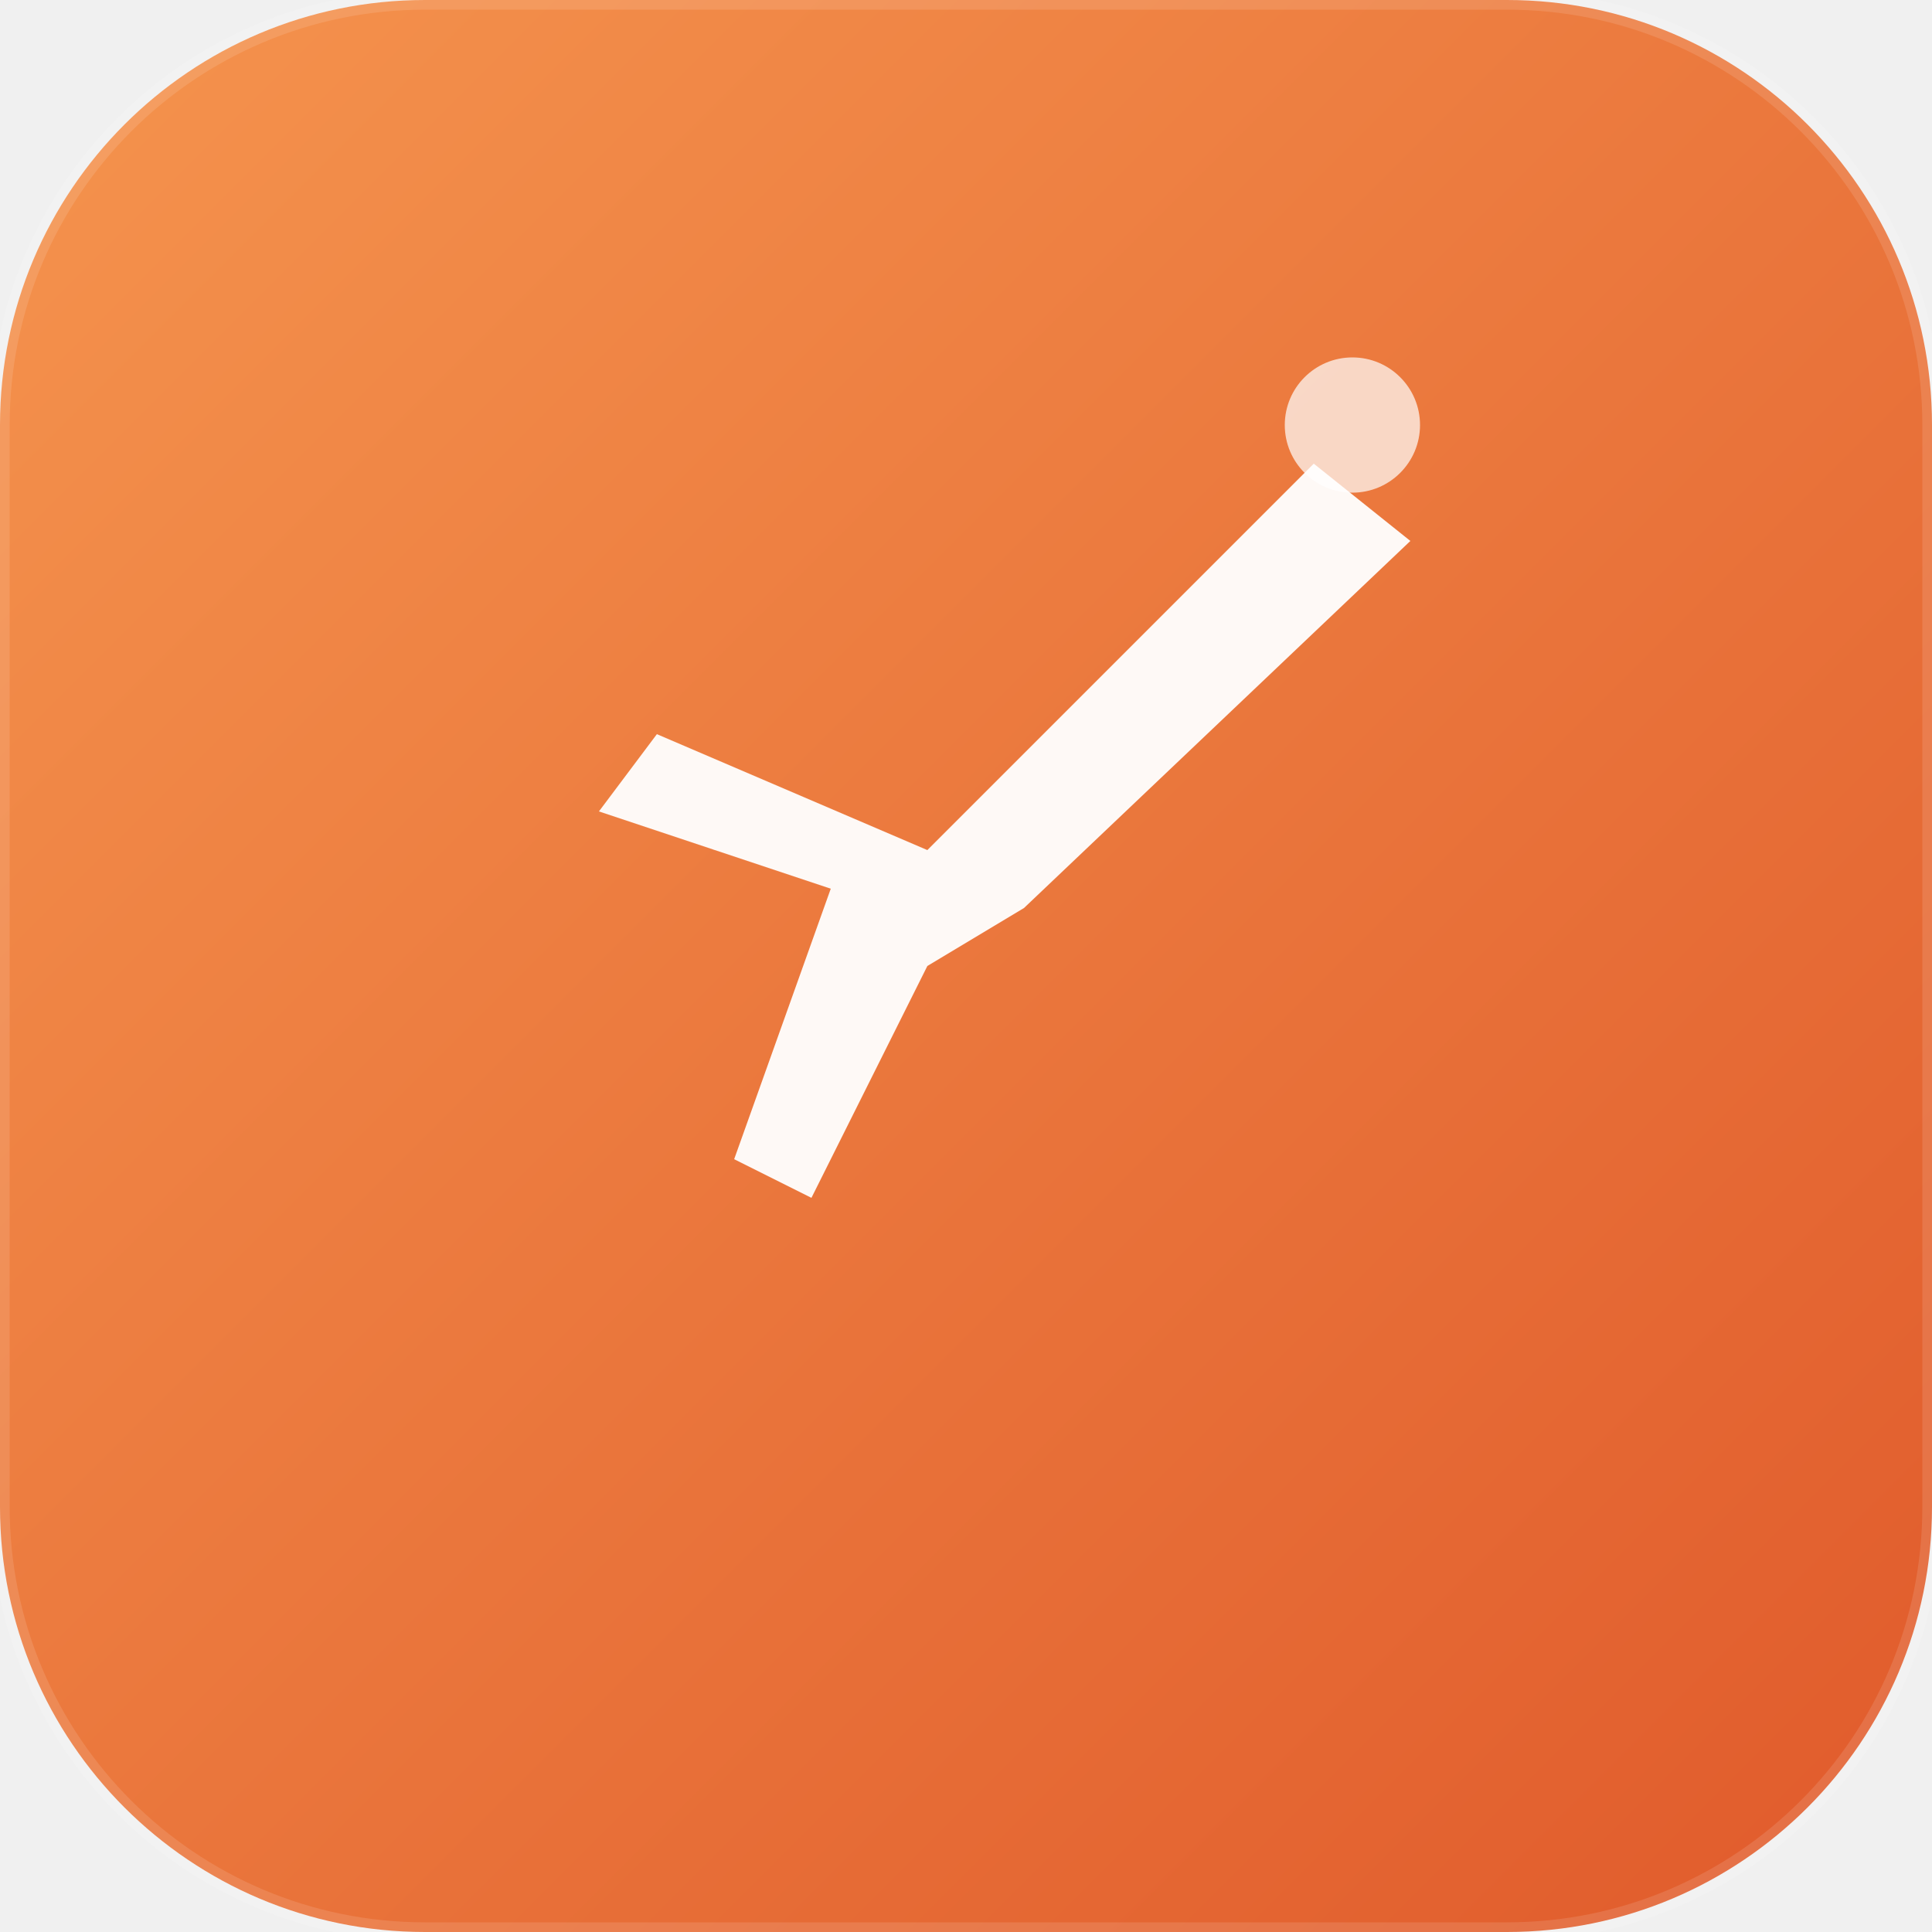
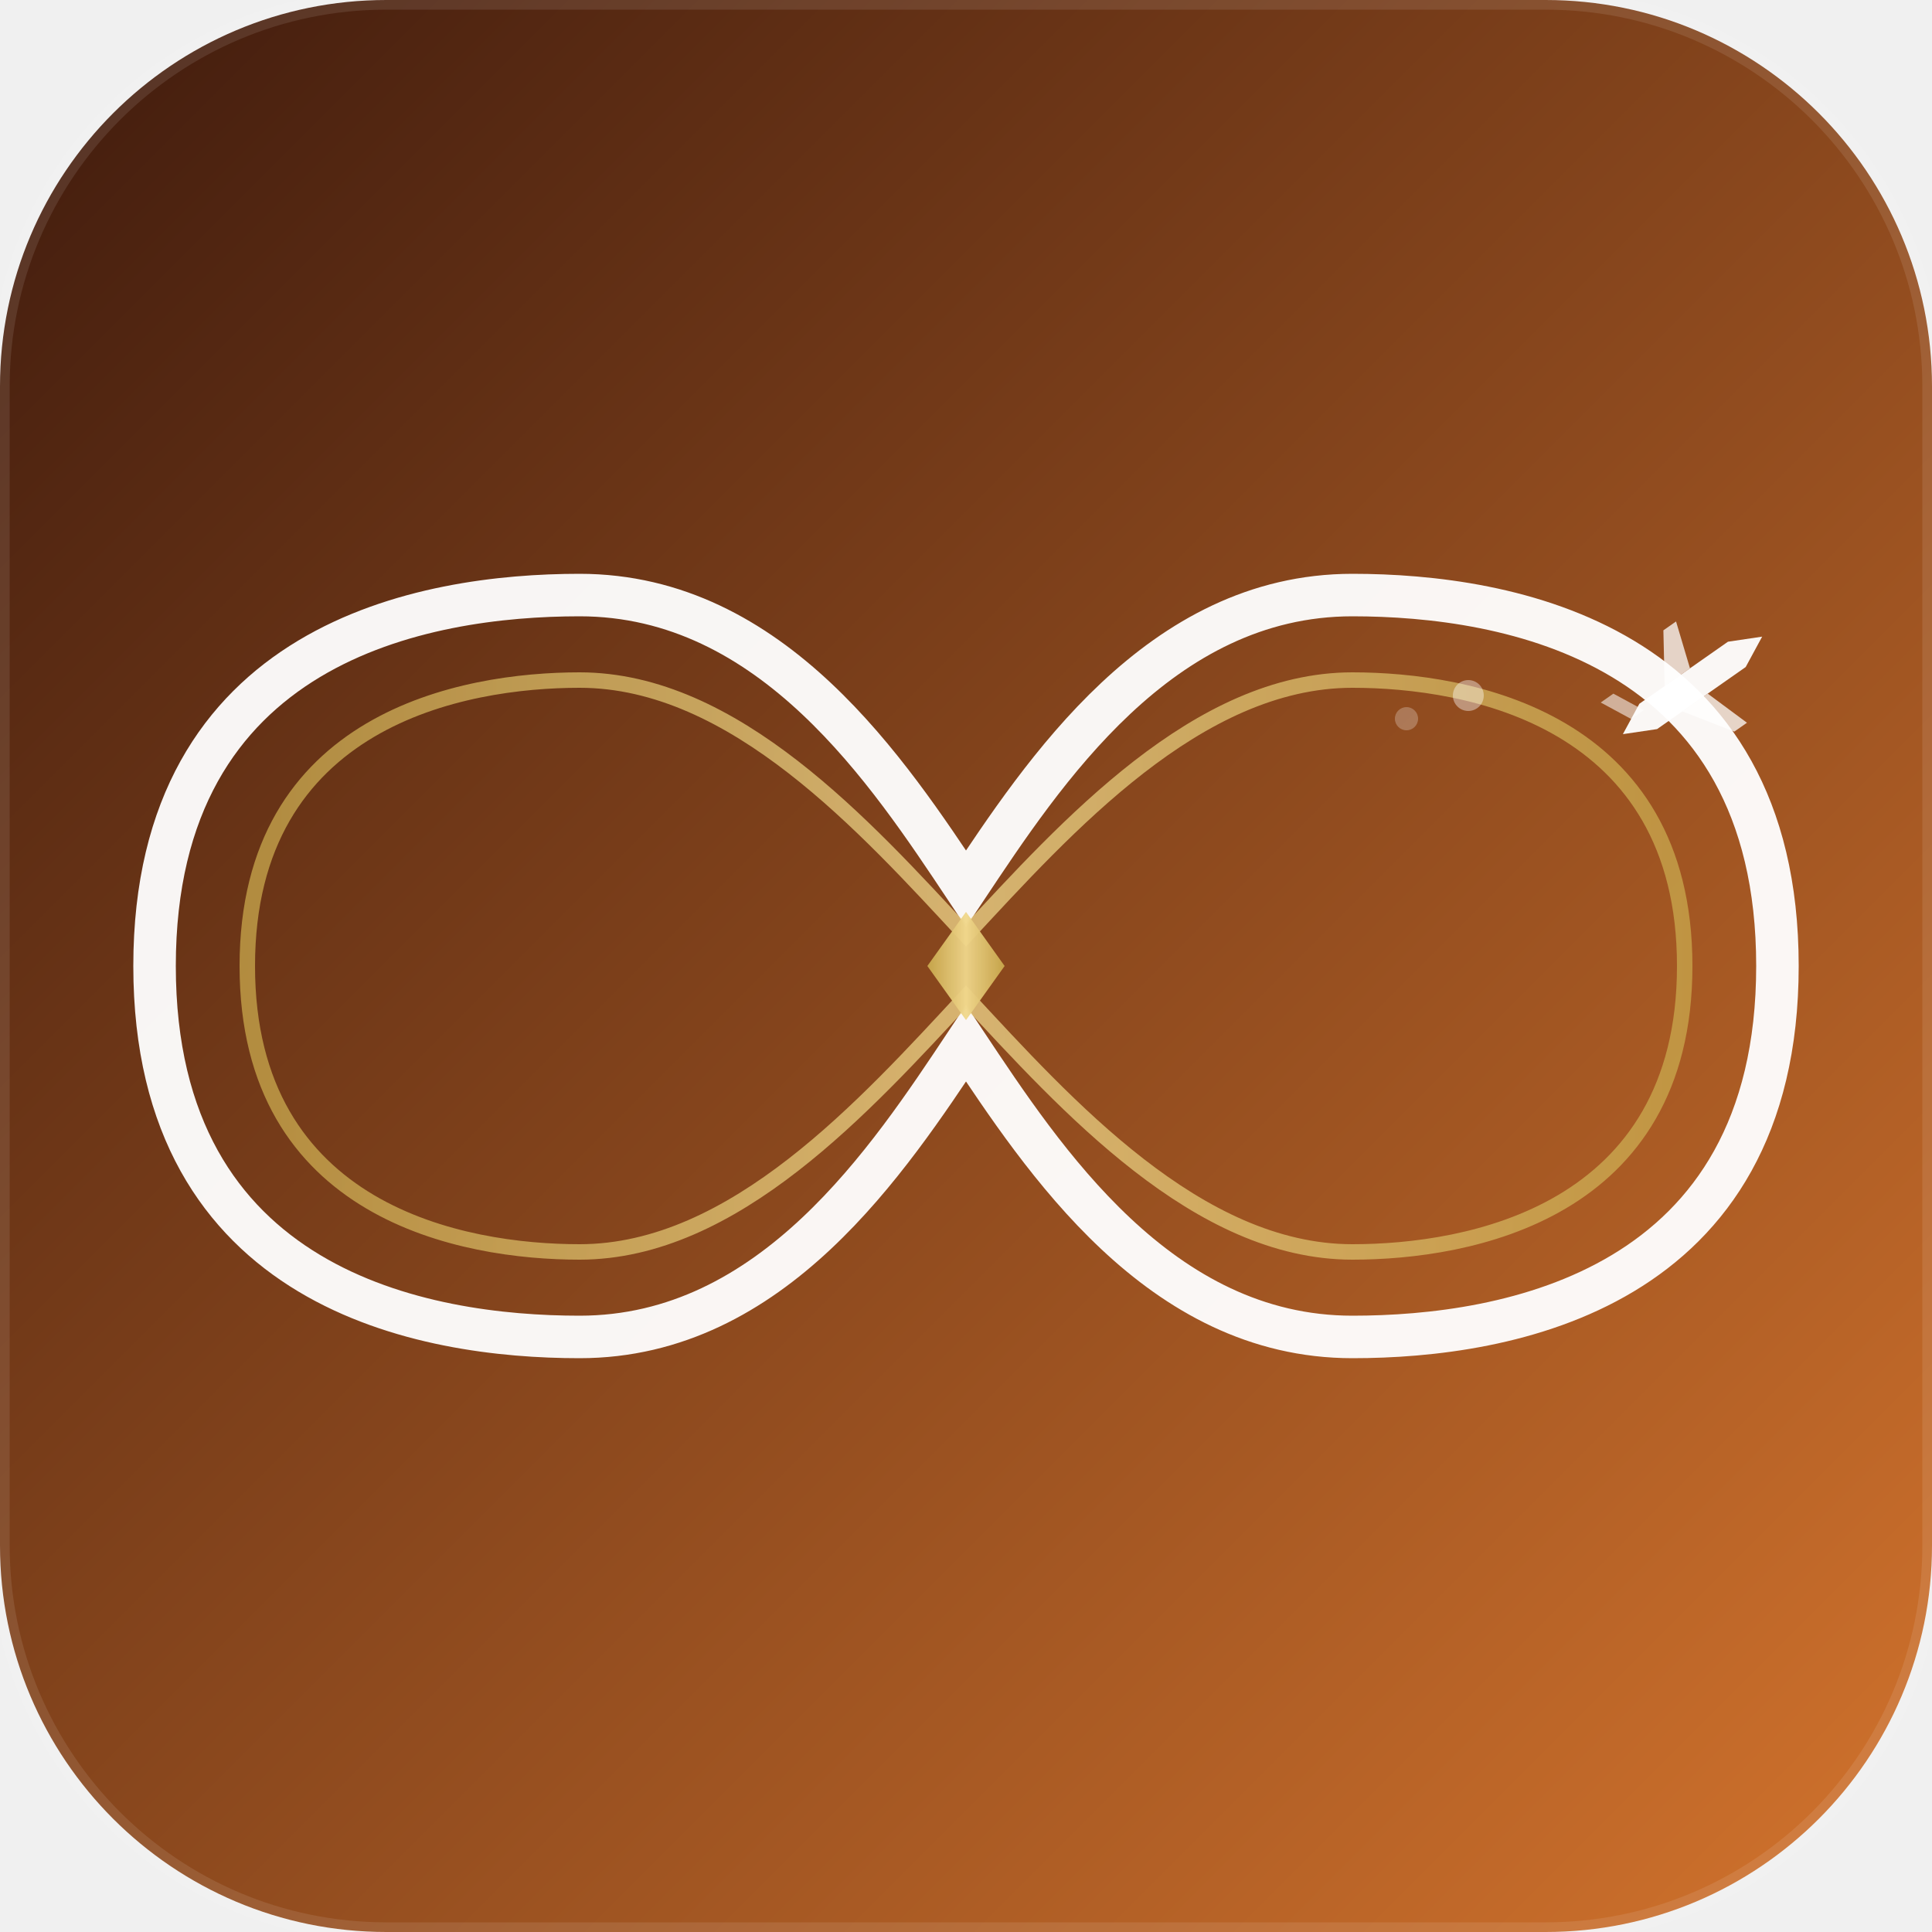
<svg xmlns="http://www.w3.org/2000/svg" viewBox="0 0 100 100">
  <defs>
    <linearGradient id="bg" x1="0%" y1="0%" x2="100%" y2="100%">
-       <stop offset="0%" style="stop-color:#F5944E" />
-       <stop offset="100%" style="stop-color:#E05A2B" />
+       <stop offset="0%" stop-color="#3E1A0D" />
+       <stop offset="100%" stop-color="#D4742D" />
+     </linearGradient>
+     <linearGradient id="gold" x1="0%" y1="0%" x2="100%" y2="0%">
+       <stop offset="0%" stop-color="#C9A84C" />
+       <stop offset="50%" stop-color="#F0D78C" />
+       <stop offset="100%" stop-color="#C9A84C" />
    </linearGradient>
  </defs>
-   <rect width="100" height="100" rx="22" fill="url(#bg)" />
-   <path d="M68 24 L48 44 L34 38 L31 42 L43 46 L38 60 L42 62 L48 50 L53 47 L73 28 L68 24Z" fill="#fff" opacity="0.95" />
-   <circle cx="70" cy="22" r="3.5" fill="#fff" opacity="0.7" />
-   <rect width="100" height="100" rx="22" fill="none" stroke="#fff" stroke-width="1" opacity="0.12" />
+   <rect width="100" height="100" rx="20" fill="url(#bg)" />
+   <g transform="translate(50,50) scale(0.40)">
+     <path d="M -105,0 C -105,-42 -70,-48 -50,-48 C -25,-48 -10,-25 0,-10 C 10,-25 25,-48 50,-48 C 70,-48 105,-42 105,0 C 105,42 70,48 50,48 C 25,48 10,25 0,10 C -10,25 -25,48 -50,48 C -70,48 -105,42 -105,0 Z" fill="none" stroke="#fff" stroke-width="5.5" stroke-linecap="round" opacity="0.95" />
+     <path d="M -93,0 C -93,-32 -65,-37 -50,-37 C -30,-37 -13,-18 0,-4 C 13,-18 30,-37 50,-37 C 65,-37 93,-32 93,0 C 93,32 65,37 50,37 C 30,37 13,18 0,4 C -13,18 -30,37 -50,37 C -65,37 -93,32 -93,0 Z" fill="none" stroke="url(#gold)" stroke-width="2" stroke-linecap="round" opacity="0.75" />
+     <polygon points="0,-7 5,0 0,7 -5,0" fill="url(#gold)" opacity="0.95" />
+     <g transform="translate(85,-30) rotate(-35)">
+       <path d="M 0,0 L 4,-2 L 18,-2 L 22,0 L 18,2 L 4,2 Z" fill="#fff" opacity="0.95" />
+       <path d="M 8,-2 L 12,-8 L 14,-8 L 12,-2 Z" fill="#fff" opacity="0.75" />
+       <path d="M 8,2 L 12,8 L 14,8 L 12,2 Z" fill="#fff" opacity="0.75" />
+       <path d="M 2,-1 L 0,-5 L 2,-5 L 4,-1 Z" fill="#fff" opacity="0.55" />
+     </g>
+     <circle cx="65" cy="-35" r="2" fill="#fff" opacity="0.4" />
+     <circle cx="57" cy="-32" r="1.5" fill="#fff" opacity="0.25" />
+   </g>
+   <rect width="100" height="100" rx="20" fill="none" stroke="#fff" stroke-width="1" opacity="0.1" />
</svg>
